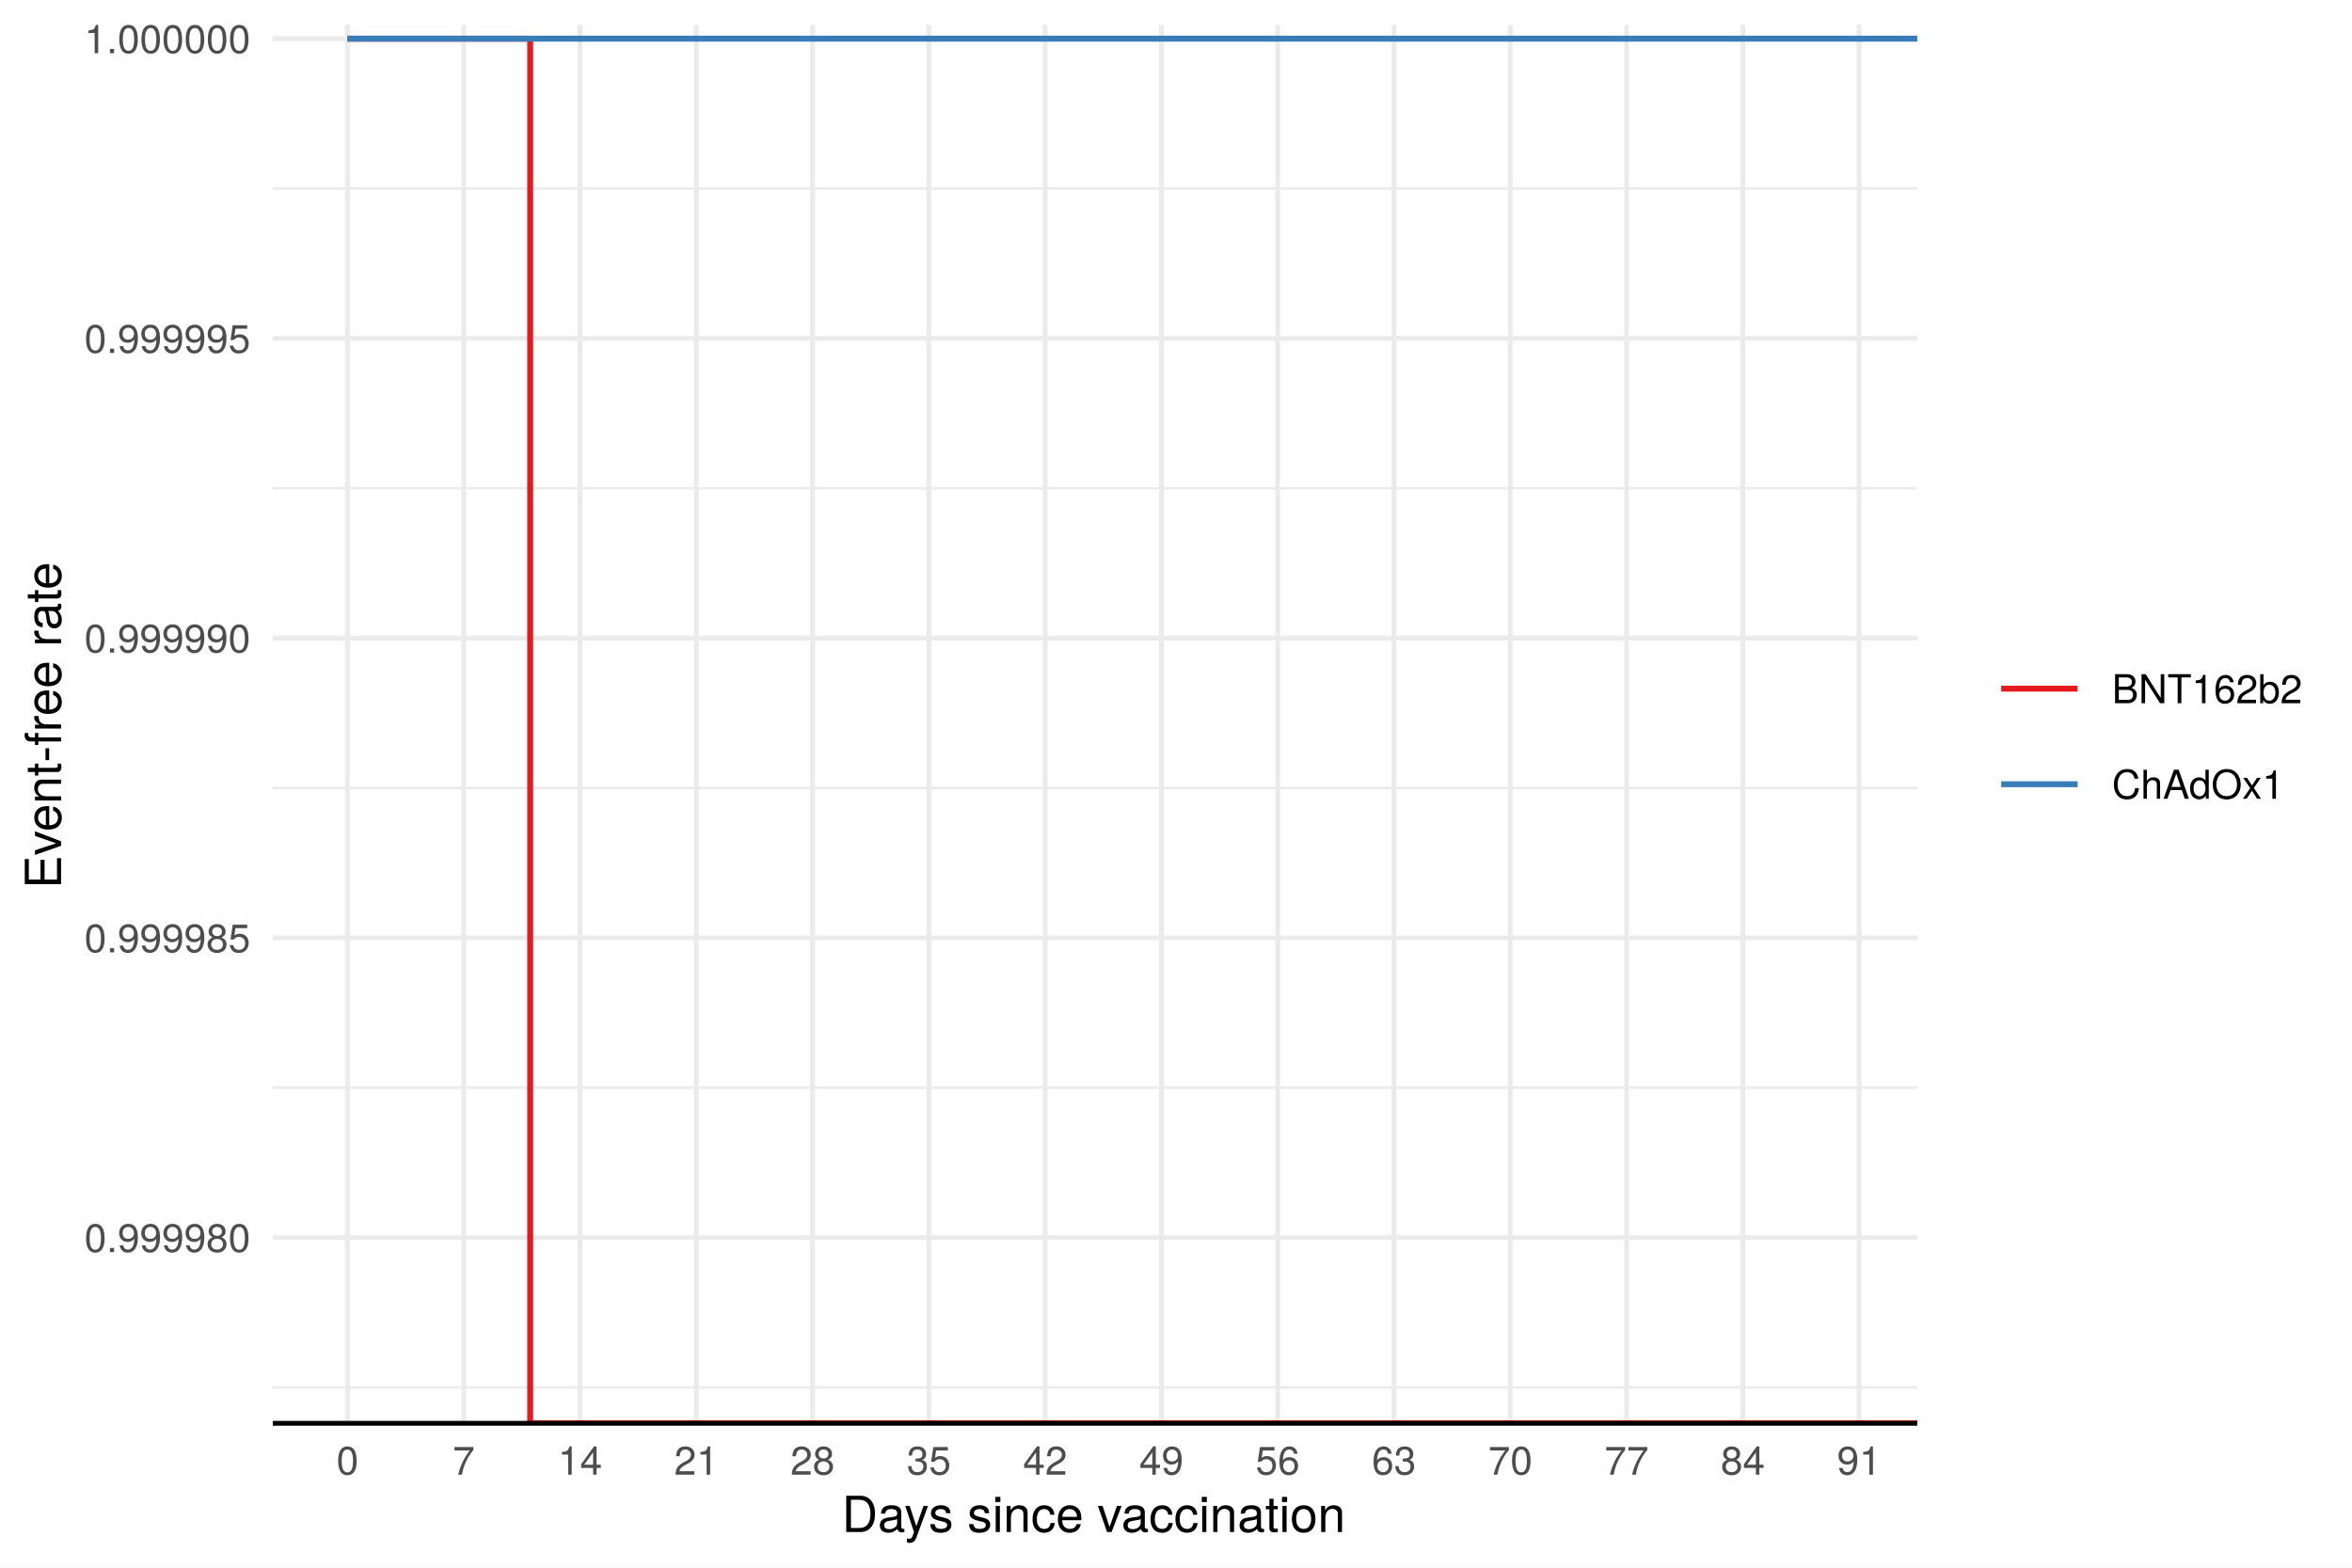
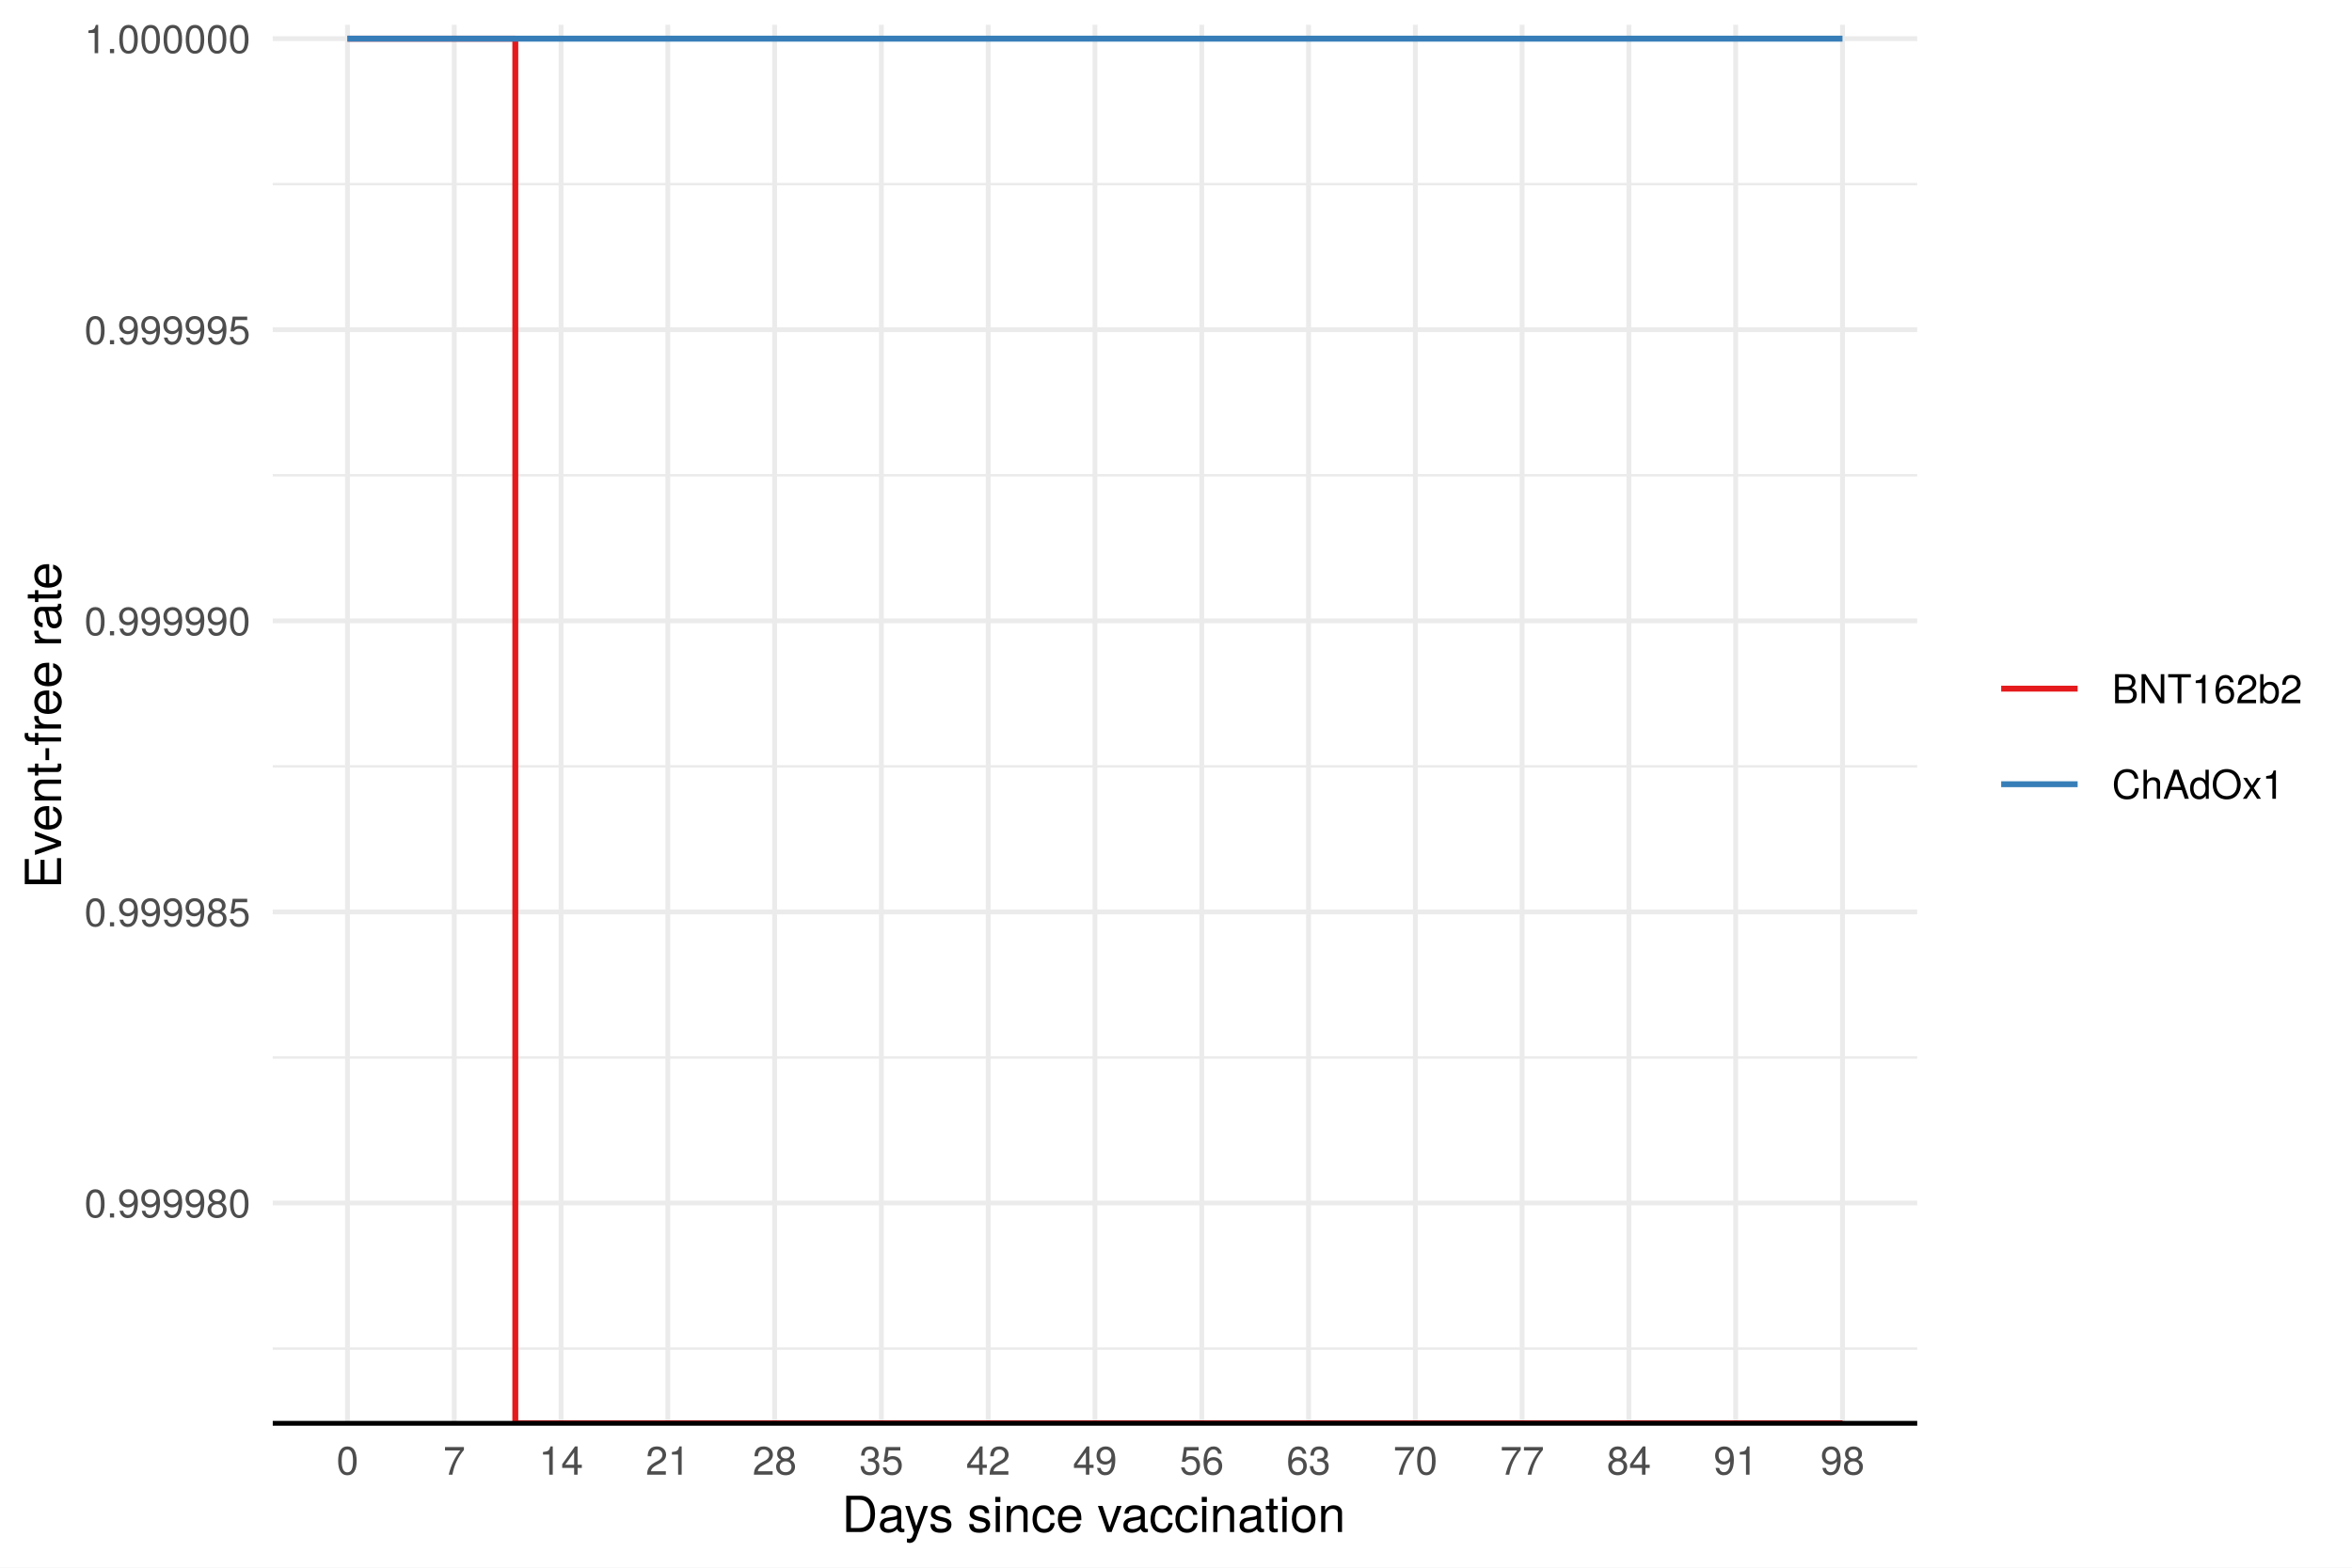
<svg xmlns="http://www.w3.org/2000/svg" viewBox="0 0 425.20 283.46">
  <defs>
    <style type="text/css">
    line, polyline, polygon, path, rect, circle {
      fill: none;
      stroke: #000000;
      stroke-linecap: round;
      stroke-linejoin: round;
      stroke-miterlimit: 10.00;
    }
  </style>
  </defs>
  <rect width="100%" height="100%" style="stroke: none; fill: #FFFFFF;" />
  <defs>
    <clipPath id="cpNDkuMzF8MzQ2LjYwfDI1Ny4zNnw0LjQ4">
      <rect x="49.31" y="4.48" width="297.30" height="252.88" />
    </clipPath>
  </defs>
-   <polyline points="49.31,250.87 346.60,250.87 " style="stroke-width: 0.44; stroke: #EBEBEB; stroke-linecap: butt;" clip-path="url(#cpNDkuMzF8MzQ2LjYwfDI1Ny4zNnw0LjQ4)" />
-   <polyline points="49.31,196.67 346.60,196.67 " style="stroke-width: 0.44; stroke: #EBEBEB; stroke-linecap: butt;" clip-path="url(#cpNDkuMzF8MzQ2LjYwfDI1Ny4zNnw0LjQ4)" />
-   <polyline points="49.31,142.48 346.60,142.48 " style="stroke-width: 0.44; stroke: #EBEBEB; stroke-linecap: butt;" clip-path="url(#cpNDkuMzF8MzQ2LjYwfDI1Ny4zNnw0LjQ4)" />
-   <polyline points="49.31,88.28 346.60,88.28 " style="stroke-width: 0.44; stroke: #EBEBEB; stroke-linecap: butt;" clip-path="url(#cpNDkuMzF8MzQ2LjYwfDI1Ny4zNnw0LjQ4)" />
-   <polyline points="49.31,34.09 346.60,34.09 " style="stroke-width: 0.44; stroke: #EBEBEB; stroke-linecap: butt;" clip-path="url(#cpNDkuMzF8MzQ2LjYwfDI1Ny4zNnw0LjQ4)" />
-   <polyline points="49.31,223.77 346.60,223.77 " style="stroke-width: 0.87; stroke: #EBEBEB; stroke-linecap: butt;" clip-path="url(#cpNDkuMzF8MzQ2LjYwfDI1Ny4zNnw0LjQ4)" />
-   <polyline points="49.31,169.58 346.60,169.58 " style="stroke-width: 0.87; stroke: #EBEBEB; stroke-linecap: butt;" clip-path="url(#cpNDkuMzF8MzQ2LjYwfDI1Ny4zNnw0LjQ4)" />
-   <polyline points="49.31,115.38 346.60,115.38 " style="stroke-width: 0.87; stroke: #EBEBEB; stroke-linecap: butt;" clip-path="url(#cpNDkuMzF8MzQ2LjYwfDI1Ny4zNnw0LjQ4)" />
-   <polyline points="49.31,61.18 346.60,61.18 " style="stroke-width: 0.87; stroke: #EBEBEB; stroke-linecap: butt;" clip-path="url(#cpNDkuMzF8MzQ2LjYwfDI1Ny4zNnw0LjQ4)" />
+   <polyline points="49.31,243.84 346.60,243.84 " style="stroke-width: 0.44; stroke: #EBEBEB; stroke-linecap: butt;" clip-path="url(#cpNDkuMzF8MzQ2LjYwfDI1Ny4zNnw0LjQ4)" />
+   <polyline points="49.31,191.21 346.60,191.21 " style="stroke-width: 0.44; stroke: #EBEBEB; stroke-linecap: butt;" clip-path="url(#cpNDkuMzF8MzQ2LjYwfDI1Ny4zNnw0LjQ4)" />
+   <polyline points="49.31,138.57 346.60,138.57 " style="stroke-width: 0.44; stroke: #EBEBEB; stroke-linecap: butt;" clip-path="url(#cpNDkuMzF8MzQ2LjYwfDI1Ny4zNnw0LjQ4)" />
+   <polyline points="49.31,85.94 346.60,85.94 " style="stroke-width: 0.44; stroke: #EBEBEB; stroke-linecap: butt;" clip-path="url(#cpNDkuMzF8MzQ2LjYwfDI1Ny4zNnw0LjQ4)" />
+   <polyline points="49.31,33.30 346.60,33.30 " style="stroke-width: 0.44; stroke: #EBEBEB; stroke-linecap: butt;" clip-path="url(#cpNDkuMzF8MzQ2LjYwfDI1Ny4zNnw0LjQ4)" />
+   <polyline points="49.31,217.52 346.60,217.52 " style="stroke-width: 0.87; stroke: #EBEBEB; stroke-linecap: butt;" clip-path="url(#cpNDkuMzF8MzQ2LjYwfDI1Ny4zNnw0LjQ4)" />
+   <polyline points="49.31,164.89 346.60,164.89 " style="stroke-width: 0.87; stroke: #EBEBEB; stroke-linecap: butt;" clip-path="url(#cpNDkuMzF8MzQ2LjYwfDI1Ny4zNnw0LjQ4)" />
+   <polyline points="49.31,112.26 346.60,112.26 " style="stroke-width: 0.87; stroke: #EBEBEB; stroke-linecap: butt;" clip-path="url(#cpNDkuMzF8MzQ2LjYwfDI1Ny4zNnw0LjQ4)" />
+   <polyline points="49.31,59.62 346.60,59.62 " style="stroke-width: 0.87; stroke: #EBEBEB; stroke-linecap: butt;" clip-path="url(#cpNDkuMzF8MzQ2LjYwfDI1Ny4zNnw0LjQ4)" />
  <polyline points="49.31,6.99 346.60,6.99 " style="stroke-width: 0.87; stroke: #EBEBEB; stroke-linecap: butt;" clip-path="url(#cpNDkuMzF8MzQ2LjYwfDI1Ny4zNnw0LjQ4)" />
  <polyline points="62.82,257.36 62.82,4.48 " style="stroke-width: 0.87; stroke: #EBEBEB; stroke-linecap: butt;" clip-path="url(#cpNDkuMzF8MzQ2LjYwfDI1Ny4zNnw0LjQ4)" />
-   <polyline points="83.84,257.36 83.84,4.48 " style="stroke-width: 0.87; stroke: #EBEBEB; stroke-linecap: butt;" clip-path="url(#cpNDkuMzF8MzQ2LjYwfDI1Ny4zNnw0LjQ4)" />
-   <polyline points="104.86,257.36 104.86,4.48 " style="stroke-width: 0.87; stroke: #EBEBEB; stroke-linecap: butt;" clip-path="url(#cpNDkuMzF8MzQ2LjYwfDI1Ny4zNnw0LjQ4)" />
-   <polyline points="125.88,257.36 125.88,4.48 " style="stroke-width: 0.87; stroke: #EBEBEB; stroke-linecap: butt;" clip-path="url(#cpNDkuMzF8MzQ2LjYwfDI1Ny4zNnw0LjQ4)" />
-   <polyline points="146.90,257.36 146.90,4.48 " style="stroke-width: 0.87; stroke: #EBEBEB; stroke-linecap: butt;" clip-path="url(#cpNDkuMzF8MzQ2LjYwfDI1Ny4zNnw0LjQ4)" />
-   <polyline points="167.92,257.36 167.92,4.48 " style="stroke-width: 0.87; stroke: #EBEBEB; stroke-linecap: butt;" clip-path="url(#cpNDkuMzF8MzQ2LjYwfDI1Ny4zNnw0LjQ4)" />
-   <polyline points="188.95,257.36 188.95,4.48 " style="stroke-width: 0.87; stroke: #EBEBEB; stroke-linecap: butt;" clip-path="url(#cpNDkuMzF8MzQ2LjYwfDI1Ny4zNnw0LjQ4)" />
-   <polyline points="209.97,257.36 209.97,4.48 " style="stroke-width: 0.87; stroke: #EBEBEB; stroke-linecap: butt;" clip-path="url(#cpNDkuMzF8MzQ2LjYwfDI1Ny4zNnw0LjQ4)" />
-   <polyline points="230.99,257.36 230.99,4.48 " style="stroke-width: 0.87; stroke: #EBEBEB; stroke-linecap: butt;" clip-path="url(#cpNDkuMzF8MzQ2LjYwfDI1Ny4zNnw0LjQ4)" />
-   <polyline points="252.01,257.36 252.01,4.48 " style="stroke-width: 0.87; stroke: #EBEBEB; stroke-linecap: butt;" clip-path="url(#cpNDkuMzF8MzQ2LjYwfDI1Ny4zNnw0LjQ4)" />
-   <polyline points="273.03,257.36 273.03,4.48 " style="stroke-width: 0.87; stroke: #EBEBEB; stroke-linecap: butt;" clip-path="url(#cpNDkuMzF8MzQ2LjYwfDI1Ny4zNnw0LjQ4)" />
-   <polyline points="294.05,257.36 294.05,4.48 " style="stroke-width: 0.87; stroke: #EBEBEB; stroke-linecap: butt;" clip-path="url(#cpNDkuMzF8MzQ2LjYwfDI1Ny4zNnw0LjQ4)" />
-   <polyline points="315.07,257.36 315.07,4.48 " style="stroke-width: 0.87; stroke: #EBEBEB; stroke-linecap: butt;" clip-path="url(#cpNDkuMzF8MzQ2LjYwfDI1Ny4zNnw0LjQ4)" />
-   <polyline points="336.09,257.36 336.09,4.48 " style="stroke-width: 0.87; stroke: #EBEBEB; stroke-linecap: butt;" clip-path="url(#cpNDkuMzF8MzQ2LjYwfDI1Ny4zNnw0LjQ4)" />
-   <polyline points="62.82,6.99 65.82,6.99 65.82,6.99 68.83,6.99 68.83,6.99 71.83,6.99 71.83,6.99 74.83,6.99 74.83,6.99 77.83,6.99 77.83,6.99 80.84,6.99 80.84,6.99 83.84,6.99 83.84,6.99 86.84,6.99 86.84,6.99 89.85,6.99 89.85,6.99 92.85,6.99 92.85,6.99 95.85,6.99 95.85,257.36 98.86,257.36 98.86,257.36 101.86,257.36 101.86,257.36 104.86,257.36 104.86,257.36 107.86,257.36 107.86,257.36 110.87,257.36 110.87,257.36 113.87,257.36 113.87,257.36 116.87,257.36 116.87,257.36 119.88,257.36 119.88,257.36 122.88,257.36 122.88,257.36 125.88,257.36 125.88,257.36 128.89,257.36 128.89,257.36 131.89,257.36 131.89,257.36 134.89,257.36 134.89,257.36 137.89,257.36 137.89,257.36 140.90,257.36 140.90,257.36 143.90,257.36 143.90,257.36 146.90,257.36 146.90,257.36 149.91,257.36 149.91,257.36 152.91,257.36 152.91,257.36 155.91,257.36 155.91,257.36 158.92,257.36 158.92,257.36 161.92,257.36 161.92,257.36 164.92,257.36 164.92,257.36 167.92,257.36 167.92,257.36 170.93,257.36 170.93,257.36 173.93,257.36 173.93,257.36 176.93,257.36 176.93,257.36 179.94,257.36 179.94,257.36 182.94,257.36 182.94,257.36 185.94,257.36 185.94,257.36 188.95,257.36 188.95,257.36 191.95,257.36 191.95,257.36 194.95,257.36 194.95,257.36 197.95,257.36 197.95,257.36 200.96,257.36 200.96,257.36 203.96,257.36 203.96,257.36 206.96,257.36 206.96,257.36 209.97,257.36 209.97,257.36 212.97,257.36 212.97,257.36 215.97,257.36 215.97,257.36 218.98,257.36 218.98,257.36 221.98,257.36 221.98,257.36 224.98,257.36 224.98,257.36 227.98,257.36 227.98,257.36 230.99,257.36 230.99,257.36 233.99,257.36 233.99,257.36 236.99,257.36 236.99,257.36 240.00,257.36 240.00,257.36 243.00,257.36 243.00,257.36 246.00,257.36 246.00,257.36 249.00,257.36 249.00,257.36 252.01,257.36 252.01,257.36 255.01,257.36 255.01,257.36 258.01,257.36 258.01,257.36 261.02,257.36 261.02,257.36 264.02,257.36 264.02,257.36 267.02,257.36 267.02,257.36 270.03,257.36 270.03,257.36 273.03,257.36 273.03,257.36 276.03,257.36 276.03,257.36 279.03,257.36 279.03,257.36 282.04,257.36 282.04,257.36 285.04,257.36 285.04,257.36 288.04,257.36 288.04,257.36 291.05,257.36 291.05,257.36 294.05,257.36 294.05,257.36 297.05,257.36 297.05,257.36 300.06,257.36 300.06,257.36 303.06,257.36 303.06,257.36 306.06,257.36 306.06,257.36 309.06,257.36 309.06,257.36 312.07,257.36 312.07,257.36 315.07,257.36 315.07,257.36 318.07,257.36 318.07,257.36 321.08,257.36 321.08,257.36 324.08,257.36 324.08,257.36 327.08,257.36 327.08,257.36 330.09,257.36 330.09,257.36 333.09,257.36 333.09,257.36 336.09,257.36 336.09,257.36 339.09,257.36 339.09,257.36 342.10,257.36 342.10,257.36 345.10,257.36 345.10,257.36 348.10,257.36 348.10,257.36 351.11,257.36 351.11,257.36 354.11,257.36 354.11,257.36 357.11,257.36 357.11,257.36 360.12,257.36 360.12,257.36 363.12,257.36 363.12,257.36 366.12,257.36 366.12,257.36 369.12,257.36 369.12,257.36 372.13,257.36 372.13,257.36 375.13,257.36 375.13,257.36 378.13,257.36 378.13,257.36 381.14,257.36 381.14,257.36 384.14,257.36 384.14,257.36 387.14,257.36 387.14,257.36 390.14,257.36 390.14,257.36 393.15,257.36 393.15,257.36 396.15,257.36 396.15,257.36 399.15,257.36 399.15,257.36 402.16,257.36 402.16,257.36 " style="stroke-width: 1.07; stroke: #E41A1C; stroke-linecap: butt;" clip-path="url(#cpNDkuMzF8MzQ2LjYwfDI1Ny4zNnw0LjQ4)" />
-   <polyline points="62.82,6.99 65.82,6.99 65.82,6.99 68.83,6.99 68.83,6.99 71.83,6.99 71.83,6.99 74.83,6.99 74.83,6.99 77.83,6.99 77.83,6.99 80.84,6.99 80.84,6.99 83.84,6.99 83.84,6.99 86.84,6.99 86.84,6.99 89.85,6.99 89.85,6.99 92.85,6.99 92.85,6.99 95.85,6.99 95.85,6.99 98.86,6.99 98.86,6.99 101.86,6.99 101.86,6.99 104.86,6.99 104.86,6.99 107.86,6.99 107.86,6.99 110.87,6.99 110.87,6.99 113.87,6.99 113.87,6.99 116.87,6.99 116.87,6.99 119.88,6.99 119.88,6.99 122.88,6.99 122.88,6.99 125.88,6.99 125.88,6.99 128.89,6.99 128.89,6.99 131.89,6.99 131.89,6.99 134.89,6.99 134.89,6.99 137.89,6.99 137.89,6.99 140.90,6.99 140.90,6.99 143.90,6.99 143.90,6.99 146.90,6.99 146.90,6.99 149.91,6.99 149.91,6.99 152.91,6.99 152.91,6.99 155.91,6.99 155.91,6.99 158.92,6.99 158.92,6.99 161.92,6.99 161.92,6.99 164.92,6.99 164.92,6.99 167.92,6.99 167.92,6.99 170.93,6.99 170.93,6.99 173.93,6.99 173.93,6.99 176.93,6.99 176.93,6.99 179.94,6.99 179.94,6.99 182.94,6.99 182.94,6.99 185.94,6.99 185.94,6.99 188.95,6.99 188.95,6.99 191.95,6.99 191.95,6.99 194.95,6.99 194.95,6.99 197.95,6.99 197.95,6.99 200.96,6.99 200.96,6.99 203.96,6.99 203.96,6.99 206.96,6.99 206.96,6.99 209.97,6.99 209.97,6.99 212.97,6.99 212.97,6.99 215.97,6.99 215.97,6.99 218.98,6.99 218.98,6.99 221.98,6.99 221.98,6.99 224.98,6.99 224.98,6.99 227.98,6.99 227.98,6.99 230.99,6.99 230.99,6.99 233.99,6.99 233.99,6.99 236.99,6.99 236.99,6.99 240.00,6.99 240.00,6.99 243.00,6.99 243.00,6.99 246.00,6.99 246.00,6.99 249.00,6.99 249.00,6.99 252.01,6.99 252.01,6.99 255.01,6.99 255.01,6.99 258.01,6.99 258.01,6.99 261.02,6.99 261.02,6.99 264.02,6.99 264.02,6.99 267.02,6.99 267.02,6.99 270.03,6.99 270.03,6.99 273.03,6.99 273.03,6.99 276.03,6.99 276.03,6.99 279.03,6.99 279.03,6.99 282.04,6.99 282.04,6.99 285.04,6.99 285.04,6.99 288.04,6.99 288.04,6.99 291.05,6.99 291.05,6.99 294.05,6.99 294.05,6.99 297.05,6.99 297.05,6.99 300.06,6.99 300.06,6.99 303.06,6.99 303.06,6.99 306.06,6.99 306.06,6.99 309.06,6.99 309.06,6.99 312.07,6.99 312.07,6.99 315.07,6.99 315.07,6.99 318.07,6.99 318.07,6.99 321.08,6.99 321.08,6.99 324.08,6.99 324.08,6.99 327.08,6.99 327.08,6.99 330.09,6.99 330.09,6.99 333.09,6.99 333.09,6.99 336.09,6.99 336.09,6.99 339.09,6.99 339.09,6.99 342.10,6.99 342.10,6.99 345.10,6.99 345.10,6.99 348.10,6.99 348.10,6.99 351.11,6.99 351.11,6.99 354.11,6.99 354.11,6.99 357.11,6.99 357.11,6.99 360.12,6.99 360.12,6.99 363.12,6.99 363.12,6.99 366.12,6.99 366.12,6.99 369.12,6.99 369.12,6.99 372.13,6.99 372.13,6.99 375.13,6.99 375.13,6.99 378.13,6.99 378.13,6.99 381.14,6.99 381.14,6.99 384.14,6.99 384.14,6.99 387.14,6.99 387.14,6.99 390.14,6.99 390.14,6.99 393.15,6.99 393.15,6.99 396.15,6.99 396.15,6.99 399.15,6.99 399.15,6.99 402.16,6.99 402.16,6.99 " style="stroke-width: 1.07; stroke: #377EB8; stroke-linecap: butt;" clip-path="url(#cpNDkuMzF8MzQ2LjYwfDI1Ny4zNnw0LjQ4)" />
+   <polyline points="82.12,257.36 82.12,4.48 " style="stroke-width: 0.87; stroke: #EBEBEB; stroke-linecap: butt;" clip-path="url(#cpNDkuMzF8MzQ2LjYwfDI1Ny4zNnw0LjQ4)" />
+   <polyline points="101.43,257.36 101.43,4.48 " style="stroke-width: 0.87; stroke: #EBEBEB; stroke-linecap: butt;" clip-path="url(#cpNDkuMzF8MzQ2LjYwfDI1Ny4zNnw0LjQ4)" />
+   <polyline points="120.73,257.36 120.73,4.48 " style="stroke-width: 0.87; stroke: #EBEBEB; stroke-linecap: butt;" clip-path="url(#cpNDkuMzF8MzQ2LjYwfDI1Ny4zNnw0LjQ4)" />
+   <polyline points="140.04,257.36 140.04,4.48 " style="stroke-width: 0.87; stroke: #EBEBEB; stroke-linecap: butt;" clip-path="url(#cpNDkuMzF8MzQ2LjYwfDI1Ny4zNnw0LjQ4)" />
+   <polyline points="159.34,257.36 159.34,4.48 " style="stroke-width: 0.87; stroke: #EBEBEB; stroke-linecap: butt;" clip-path="url(#cpNDkuMzF8MzQ2LjYwfDI1Ny4zNnw0LjQ4)" />
+   <polyline points="178.65,257.36 178.65,4.48 " style="stroke-width: 0.87; stroke: #EBEBEB; stroke-linecap: butt;" clip-path="url(#cpNDkuMzF8MzQ2LjYwfDI1Ny4zNnw0LjQ4)" />
+   <polyline points="197.95,257.36 197.95,4.48 " style="stroke-width: 0.87; stroke: #EBEBEB; stroke-linecap: butt;" clip-path="url(#cpNDkuMzF8MzQ2LjYwfDI1Ny4zNnw0LjQ4)" />
+   <polyline points="217.26,257.36 217.26,4.48 " style="stroke-width: 0.87; stroke: #EBEBEB; stroke-linecap: butt;" clip-path="url(#cpNDkuMzF8MzQ2LjYwfDI1Ny4zNnw0LjQ4)" />
+   <polyline points="236.56,257.36 236.56,4.48 " style="stroke-width: 0.87; stroke: #EBEBEB; stroke-linecap: butt;" clip-path="url(#cpNDkuMzF8MzQ2LjYwfDI1Ny4zNnw0LjQ4)" />
+   <polyline points="255.87,257.36 255.87,4.48 " style="stroke-width: 0.87; stroke: #EBEBEB; stroke-linecap: butt;" clip-path="url(#cpNDkuMzF8MzQ2LjYwfDI1Ny4zNnw0LjQ4)" />
+   <polyline points="275.17,257.36 275.17,4.48 " style="stroke-width: 0.87; stroke: #EBEBEB; stroke-linecap: butt;" clip-path="url(#cpNDkuMzF8MzQ2LjYwfDI1Ny4zNnw0LjQ4)" />
+   <polyline points="294.48,257.36 294.48,4.48 " style="stroke-width: 0.87; stroke: #EBEBEB; stroke-linecap: butt;" clip-path="url(#cpNDkuMzF8MzQ2LjYwfDI1Ny4zNnw0LjQ4)" />
+   <polyline points="313.78,257.36 313.78,4.48 " style="stroke-width: 0.87; stroke: #EBEBEB; stroke-linecap: butt;" clip-path="url(#cpNDkuMzF8MzQ2LjYwfDI1Ny4zNnw0LjQ4)" />
+   <polyline points="333.09,257.36 333.09,4.48 " style="stroke-width: 0.87; stroke: #EBEBEB; stroke-linecap: butt;" clip-path="url(#cpNDkuMzF8MzQ2LjYwfDI1Ny4zNnw0LjQ4)" />
+   <polyline points="62.82,6.99 65.58,6.99 65.58,6.99 68.34,6.99 68.34,6.99 71.09,6.99 71.09,6.99 73.85,6.99 73.85,6.99 76.61,6.99 76.61,6.99 79.37,6.99 79.37,6.99 82.12,6.99 82.12,6.99 84.88,6.99 84.88,6.99 87.64,6.99 87.64,6.99 90.40,6.99 90.40,6.99 93.16,6.99 93.16,257.36 95.91,257.36 95.91,257.36 98.67,257.36 98.67,257.36 101.43,257.36 101.43,257.36 104.19,257.36 104.19,257.36 106.95,257.36 106.95,257.36 109.70,257.36 109.70,257.36 112.46,257.36 112.46,257.36 115.22,257.36 115.22,257.36 117.98,257.36 117.98,257.36 120.73,257.36 120.73,257.36 123.49,257.36 123.49,257.36 126.25,257.36 126.25,257.36 129.01,257.36 129.01,257.36 131.77,257.36 131.77,257.36 134.52,257.36 134.52,257.36 137.28,257.36 137.28,257.36 140.04,257.36 140.04,257.36 142.80,257.36 142.80,257.36 145.56,257.36 145.56,257.36 148.31,257.36 148.31,257.36 151.07,257.36 151.07,257.36 153.83,257.36 153.83,257.36 156.59,257.36 156.59,257.36 159.34,257.36 159.34,257.36 162.10,257.36 162.10,257.36 164.86,257.36 164.86,257.36 167.62,257.36 167.62,257.36 170.38,257.36 170.38,257.36 173.13,257.36 173.13,257.36 175.89,257.36 175.89,257.36 178.65,257.36 178.65,257.36 181.41,257.36 181.41,257.36 184.16,257.36 184.16,257.36 186.92,257.36 186.92,257.36 189.68,257.36 189.68,257.36 192.44,257.36 192.44,257.36 195.20,257.36 195.20,257.36 197.95,257.36 197.95,257.36 200.71,257.36 200.71,257.36 203.47,257.36 203.47,257.36 206.23,257.36 206.23,257.36 208.99,257.36 208.99,257.36 211.74,257.36 211.74,257.36 214.50,257.36 214.50,257.36 217.26,257.36 217.26,257.36 220.02,257.36 220.02,257.36 222.77,257.36 222.77,257.36 225.53,257.36 225.53,257.36 228.29,257.36 228.29,257.36 231.05,257.36 231.05,257.36 233.81,257.36 233.81,257.36 236.56,257.36 236.56,257.36 239.32,257.36 239.32,257.36 242.08,257.36 242.08,257.36 244.84,257.36 244.84,257.36 247.60,257.36 247.60,257.36 250.35,257.36 250.35,257.36 253.11,257.36 253.11,257.36 255.87,257.36 255.87,257.36 258.63,257.36 258.63,257.36 261.38,257.36 261.38,257.36 264.14,257.36 264.14,257.36 266.90,257.36 266.90,257.36 269.66,257.36 269.66,257.36 272.42,257.36 272.42,257.36 275.17,257.36 275.17,257.36 277.93,257.36 277.93,257.36 280.69,257.36 280.69,257.36 283.45,257.36 283.45,257.36 286.21,257.36 286.21,257.36 288.96,257.36 288.96,257.36 291.72,257.36 291.72,257.36 294.48,257.36 294.48,257.36 297.24,257.36 297.24,257.36 299.99,257.36 299.99,257.36 302.75,257.36 302.75,257.36 305.51,257.36 305.51,257.36 308.27,257.36 308.27,257.36 311.03,257.36 311.03,257.36 313.78,257.36 313.78,257.36 316.54,257.36 316.54,257.36 319.30,257.36 319.30,257.36 322.06,257.36 322.06,257.36 324.81,257.36 324.81,257.36 327.57,257.36 327.57,257.36 330.33,257.36 330.33,257.36 333.09,257.36 333.09,257.36 " style="stroke-width: 1.07; stroke: #E41A1C; stroke-linecap: butt;" clip-path="url(#cpNDkuMzF8MzQ2LjYwfDI1Ny4zNnw0LjQ4)" />
+   <polyline points="62.82,6.99 65.58,6.99 65.58,6.99 68.34,6.99 68.34,6.99 71.09,6.99 71.09,6.99 73.85,6.99 73.85,6.99 76.61,6.99 76.61,6.99 79.37,6.99 79.37,6.99 82.12,6.99 82.12,6.99 84.88,6.99 84.88,6.99 87.64,6.99 87.64,6.99 90.40,6.99 90.40,6.99 93.16,6.99 93.16,6.99 95.91,6.99 95.91,6.99 98.67,6.99 98.67,6.99 101.43,6.99 101.43,6.99 104.19,6.99 104.19,6.99 106.95,6.99 106.95,6.99 109.70,6.99 109.70,6.99 112.46,6.99 112.46,6.99 115.22,6.99 115.22,6.99 117.98,6.99 117.98,6.99 120.73,6.99 120.73,6.99 123.49,6.99 123.49,6.99 126.25,6.99 126.25,6.99 129.01,6.99 129.01,6.99 131.77,6.99 131.77,6.99 134.52,6.99 134.52,6.99 137.28,6.99 137.28,6.99 140.04,6.99 140.04,6.99 142.80,6.99 142.80,6.99 145.56,6.99 145.56,6.99 148.31,6.99 148.31,6.99 151.07,6.99 151.07,6.99 153.83,6.99 153.83,6.99 156.59,6.99 156.59,6.99 159.34,6.99 159.34,6.99 162.10,6.99 162.10,6.99 164.86,6.99 164.86,6.99 167.62,6.99 167.62,6.99 170.38,6.99 170.38,6.99 173.13,6.99 173.13,6.99 175.89,6.99 175.89,6.99 178.65,6.99 178.65,6.99 181.41,6.99 181.41,6.99 184.16,6.99 184.16,6.99 186.92,6.99 186.92,6.99 189.68,6.99 189.68,6.99 192.44,6.99 192.44,6.99 195.20,6.99 195.20,6.99 197.95,6.99 197.95,6.99 200.71,6.99 200.71,6.99 203.47,6.99 203.47,6.99 206.23,6.99 206.23,6.99 208.99,6.99 208.99,6.99 211.74,6.99 211.74,6.99 214.50,6.99 214.50,6.99 217.26,6.99 217.26,6.99 220.02,6.99 220.02,6.99 222.77,6.99 222.77,6.99 225.53,6.99 225.53,6.99 228.29,6.99 228.29,6.99 231.05,6.99 231.05,6.99 233.81,6.99 233.81,6.99 236.56,6.99 236.56,6.99 239.32,6.99 239.32,6.99 242.08,6.99 242.08,6.99 244.84,6.99 244.84,6.99 247.60,6.99 247.60,6.99 250.35,6.99 250.35,6.99 253.11,6.99 253.11,6.99 255.87,6.99 255.87,6.99 258.63,6.99 258.63,6.99 261.38,6.99 261.38,6.99 264.14,6.99 264.14,6.99 266.90,6.99 266.90,6.99 269.66,6.99 269.66,6.99 272.42,6.99 272.42,6.99 275.17,6.99 275.17,6.99 277.93,6.99 277.93,6.99 280.69,6.99 280.69,6.99 283.45,6.99 283.45,6.99 286.21,6.99 286.21,6.99 288.96,6.99 288.96,6.99 291.72,6.99 291.72,6.99 294.48,6.99 294.48,6.99 297.24,6.99 297.24,6.99 299.99,6.99 299.99,6.99 302.75,6.99 302.75,6.99 305.51,6.99 305.51,6.99 308.27,6.99 308.27,6.99 311.03,6.99 311.03,6.99 313.78,6.99 313.78,6.99 316.54,6.99 316.54,6.99 319.30,6.99 319.30,6.99 322.06,6.99 322.06,6.99 324.81,6.99 324.81,6.99 327.57,6.99 327.57,6.99 330.33,6.99 330.33,6.99 333.09,6.99 333.09,6.99 " style="stroke-width: 1.07; stroke: #377EB8; stroke-linecap: butt;" clip-path="url(#cpNDkuMzF8MzQ2LjYwfDI1Ny4zNnw0LjQ4)" />
  <defs>
    <clipPath id="cpMC4wMHw0MjUuMjB8MjgzLjQ2fDAuMDA=">
      <rect x="0.00" y="0.00" width="425.20" height="283.46" />
    </clipPath>
  </defs>
  <g clip-path="url(#cpMC4wMHw0MjUuMjB8MjgzLjQ2fDAuMDA=)">
-     <text x="15.25" y="226.40" style="font-size: 7.20px; fill: #4D4D4D; font-family: TeX Gyre Heros;" textLength="30.02px" lengthAdjust="spacingAndGlyphs">0.999980</text>
+     <text x="15.25" y="220.15" style="font-size: 7.20px; fill: #4D4D4D; font-family: TeX Gyre Heros;" textLength="30.02px" lengthAdjust="spacingAndGlyphs">0.999980</text>
  </g>
  <g clip-path="url(#cpMC4wMHw0MjUuMjB8MjgzLjQ2fDAuMDA=)">
-     <text x="15.25" y="172.20" style="font-size: 7.20px; fill: #4D4D4D; font-family: TeX Gyre Heros;" textLength="30.02px" lengthAdjust="spacingAndGlyphs">0.999985</text>
+     <text x="15.25" y="167.51" style="font-size: 7.20px; fill: #4D4D4D; font-family: TeX Gyre Heros;" textLength="30.02px" lengthAdjust="spacingAndGlyphs">0.999985</text>
  </g>
  <g clip-path="url(#cpMC4wMHw0MjUuMjB8MjgzLjQ2fDAuMDA=)">
-     <text x="15.25" y="118.00" style="font-size: 7.20px; fill: #4D4D4D; font-family: TeX Gyre Heros;" textLength="30.02px" lengthAdjust="spacingAndGlyphs">0.999990</text>
+     <text x="15.25" y="114.88" style="font-size: 7.20px; fill: #4D4D4D; font-family: TeX Gyre Heros;" textLength="30.02px" lengthAdjust="spacingAndGlyphs">0.999990</text>
  </g>
  <g clip-path="url(#cpMC4wMHw0MjUuMjB8MjgzLjQ2fDAuMDA=)">
-     <text x="15.25" y="63.81" style="font-size: 7.20px; fill: #4D4D4D; font-family: TeX Gyre Heros;" textLength="30.02px" lengthAdjust="spacingAndGlyphs">0.999995</text>
+     <text x="15.25" y="62.25" style="font-size: 7.20px; fill: #4D4D4D; font-family: TeX Gyre Heros;" textLength="30.02px" lengthAdjust="spacingAndGlyphs">0.999995</text>
  </g>
  <g clip-path="url(#cpMC4wMHw0MjUuMjB8MjgzLjQ2fDAuMDA=)">
    <text x="15.25" y="9.61" style="font-size: 7.20px; fill: #4D4D4D; font-family: TeX Gyre Heros;" textLength="30.02px" lengthAdjust="spacingAndGlyphs">1.000000</text>
  </g>
  <polyline points="49.31,257.36 346.60,257.36 " style="stroke-width: 0.87; stroke-linecap: butt;" clip-path="url(#cpMC4wMHw0MjUuMjB8MjgzLjQ2fDAuMDA=)" />
  <g clip-path="url(#cpMC4wMHw0MjUuMjB8MjgzLjQ2fDAuMDA=)">
    <text x="60.82" y="266.65" style="font-size: 7.20px; fill: #4D4D4D; font-family: TeX Gyre Heros;" textLength="4.00px" lengthAdjust="spacingAndGlyphs">0</text>
  </g>
  <g clip-path="url(#cpMC4wMHw0MjUuMjB8MjgzLjQ2fDAuMDA=)">
-     <text x="81.84" y="266.65" style="font-size: 7.20px; fill: #4D4D4D; font-family: TeX Gyre Heros;" textLength="4.00px" lengthAdjust="spacingAndGlyphs">7</text>
+     <text x="80.12" y="266.65" style="font-size: 7.20px; fill: #4D4D4D; font-family: TeX Gyre Heros;" textLength="4.00px" lengthAdjust="spacingAndGlyphs">7</text>
  </g>
  <g clip-path="url(#cpMC4wMHw0MjUuMjB8MjgzLjQ2fDAuMDA=)">
-     <text x="100.86" y="266.65" style="font-size: 7.20px; fill: #4D4D4D; font-family: TeX Gyre Heros;" textLength="8.01px" lengthAdjust="spacingAndGlyphs">14</text>
+     <text x="97.43" y="266.65" style="font-size: 7.20px; fill: #4D4D4D; font-family: TeX Gyre Heros;" textLength="8.01px" lengthAdjust="spacingAndGlyphs">14</text>
  </g>
  <g clip-path="url(#cpMC4wMHw0MjUuMjB8MjgzLjQ2fDAuMDA=)">
-     <text x="121.88" y="266.65" style="font-size: 7.20px; fill: #4D4D4D; font-family: TeX Gyre Heros;" textLength="8.01px" lengthAdjust="spacingAndGlyphs">21</text>
+     <text x="116.73" y="266.65" style="font-size: 7.20px; fill: #4D4D4D; font-family: TeX Gyre Heros;" textLength="8.01px" lengthAdjust="spacingAndGlyphs">21</text>
  </g>
  <g clip-path="url(#cpMC4wMHw0MjUuMjB8MjgzLjQ2fDAuMDA=)">
-     <text x="142.90" y="266.65" style="font-size: 7.20px; fill: #4D4D4D; font-family: TeX Gyre Heros;" textLength="8.01px" lengthAdjust="spacingAndGlyphs">28</text>
+     <text x="136.04" y="266.65" style="font-size: 7.20px; fill: #4D4D4D; font-family: TeX Gyre Heros;" textLength="8.01px" lengthAdjust="spacingAndGlyphs">28</text>
  </g>
  <g clip-path="url(#cpMC4wMHw0MjUuMjB8MjgzLjQ2fDAuMDA=)">
-     <text x="163.92" y="266.65" style="font-size: 7.20px; fill: #4D4D4D; font-family: TeX Gyre Heros;" textLength="8.01px" lengthAdjust="spacingAndGlyphs">35</text>
+     <text x="155.34" y="266.65" style="font-size: 7.20px; fill: #4D4D4D; font-family: TeX Gyre Heros;" textLength="8.01px" lengthAdjust="spacingAndGlyphs">35</text>
  </g>
  <g clip-path="url(#cpMC4wMHw0MjUuMjB8MjgzLjQ2fDAuMDA=)">
-     <text x="184.94" y="266.65" style="font-size: 7.20px; fill: #4D4D4D; font-family: TeX Gyre Heros;" textLength="8.01px" lengthAdjust="spacingAndGlyphs">42</text>
+     <text x="174.65" y="266.65" style="font-size: 7.20px; fill: #4D4D4D; font-family: TeX Gyre Heros;" textLength="8.01px" lengthAdjust="spacingAndGlyphs">42</text>
  </g>
  <g clip-path="url(#cpMC4wMHw0MjUuMjB8MjgzLjQ2fDAuMDA=)">
-     <text x="205.96" y="266.65" style="font-size: 7.20px; fill: #4D4D4D; font-family: TeX Gyre Heros;" textLength="8.01px" lengthAdjust="spacingAndGlyphs">49</text>
+     <text x="193.95" y="266.65" style="font-size: 7.20px; fill: #4D4D4D; font-family: TeX Gyre Heros;" textLength="8.01px" lengthAdjust="spacingAndGlyphs">49</text>
  </g>
  <g clip-path="url(#cpMC4wMHw0MjUuMjB8MjgzLjQ2fDAuMDA=)">
-     <text x="226.98" y="266.65" style="font-size: 7.20px; fill: #4D4D4D; font-family: TeX Gyre Heros;" textLength="8.01px" lengthAdjust="spacingAndGlyphs">56</text>
+     <text x="213.26" y="266.65" style="font-size: 7.20px; fill: #4D4D4D; font-family: TeX Gyre Heros;" textLength="8.01px" lengthAdjust="spacingAndGlyphs">56</text>
  </g>
  <g clip-path="url(#cpMC4wMHw0MjUuMjB8MjgzLjQ2fDAuMDA=)">
-     <text x="248.00" y="266.65" style="font-size: 7.20px; fill: #4D4D4D; font-family: TeX Gyre Heros;" textLength="8.01px" lengthAdjust="spacingAndGlyphs">63</text>
+     <text x="232.56" y="266.65" style="font-size: 7.20px; fill: #4D4D4D; font-family: TeX Gyre Heros;" textLength="8.01px" lengthAdjust="spacingAndGlyphs">63</text>
  </g>
  <g clip-path="url(#cpMC4wMHw0MjUuMjB8MjgzLjQ2fDAuMDA=)">
-     <text x="269.03" y="266.65" style="font-size: 7.20px; fill: #4D4D4D; font-family: TeX Gyre Heros;" textLength="8.01px" lengthAdjust="spacingAndGlyphs">70</text>
+     <text x="251.87" y="266.65" style="font-size: 7.20px; fill: #4D4D4D; font-family: TeX Gyre Heros;" textLength="8.01px" lengthAdjust="spacingAndGlyphs">70</text>
  </g>
  <g clip-path="url(#cpMC4wMHw0MjUuMjB8MjgzLjQ2fDAuMDA=)">
-     <text x="290.05" y="266.65" style="font-size: 7.20px; fill: #4D4D4D; font-family: TeX Gyre Heros;" textLength="8.01px" lengthAdjust="spacingAndGlyphs">77</text>
+     <text x="271.17" y="266.65" style="font-size: 7.20px; fill: #4D4D4D; font-family: TeX Gyre Heros;" textLength="8.01px" lengthAdjust="spacingAndGlyphs">77</text>
  </g>
  <g clip-path="url(#cpMC4wMHw0MjUuMjB8MjgzLjQ2fDAuMDA=)">
-     <text x="311.07" y="266.65" style="font-size: 7.20px; fill: #4D4D4D; font-family: TeX Gyre Heros;" textLength="8.01px" lengthAdjust="spacingAndGlyphs">84</text>
+     <text x="290.48" y="266.65" style="font-size: 7.20px; fill: #4D4D4D; font-family: TeX Gyre Heros;" textLength="8.01px" lengthAdjust="spacingAndGlyphs">84</text>
  </g>
  <g clip-path="url(#cpMC4wMHw0MjUuMjB8MjgzLjQ2fDAuMDA=)">
-     <text x="332.09" y="266.65" style="font-size: 7.20px; fill: #4D4D4D; font-family: TeX Gyre Heros;" textLength="8.01px" lengthAdjust="spacingAndGlyphs">91</text>
+     <text x="309.78" y="266.65" style="font-size: 7.20px; fill: #4D4D4D; font-family: TeX Gyre Heros;" textLength="8.01px" lengthAdjust="spacingAndGlyphs">91</text>
+   </g>
+   <g clip-path="url(#cpMC4wMHw0MjUuMjB8MjgzLjQ2fDAuMDA=)">
+     <text x="329.09" y="266.65" style="font-size: 7.20px; fill: #4D4D4D; font-family: TeX Gyre Heros;" textLength="8.01px" lengthAdjust="spacingAndGlyphs">98</text>
  </g>
  <g clip-path="url(#cpMC4wMHw0MjUuMjB8MjgzLjQ2fDAuMDA=)">
    <text x="152.19" y="277.02" style="font-size: 9.00px; font-family: TeX Gyre Heros;" textLength="91.53px" lengthAdjust="spacingAndGlyphs">Days since vaccination</text>
  </g>
  <g clip-path="url(#cpMC4wMHw0MjUuMjB8MjgzLjQ2fDAuMDA=)">
    <text transform="translate(11.04,160.69) rotate(-90)" style="font-size: 9.00px; font-family: TeX Gyre Heros;" textLength="59.53px" lengthAdjust="spacingAndGlyphs">Event-free rate</text>
  </g>
  <line x1="361.78" y1="124.52" x2="375.60" y2="124.52" style="stroke-width: 1.07; stroke: #E41A1C; stroke-linecap: butt;" clip-path="url(#cpMC4wMHw0MjUuMjB8MjgzLjQ2fDAuMDA=)" />
  <line x1="361.78" y1="141.80" x2="375.60" y2="141.80" style="stroke-width: 1.07; stroke: #377EB8; stroke-linecap: butt;" clip-path="url(#cpMC4wMHw0MjUuMjB8MjgzLjQ2fDAuMDA=)" />
  <g clip-path="url(#cpMC4wMHw0MjUuMjB8MjgzLjQ2fDAuMDA=)">
    <text x="381.81" y="127.15" style="font-size: 7.20px; font-family: TeX Gyre Heros;" textLength="34.42px" lengthAdjust="spacingAndGlyphs">BNT162b2</text>
  </g>
  <g clip-path="url(#cpMC4wMHw0MjUuMjB8MjgzLjQ2fDAuMDA=)">
    <text x="381.81" y="144.43" style="font-size: 7.20px; font-family: TeX Gyre Heros;" textLength="31.21px" lengthAdjust="spacingAndGlyphs">ChAdOx1</text>
  </g>
</svg>
